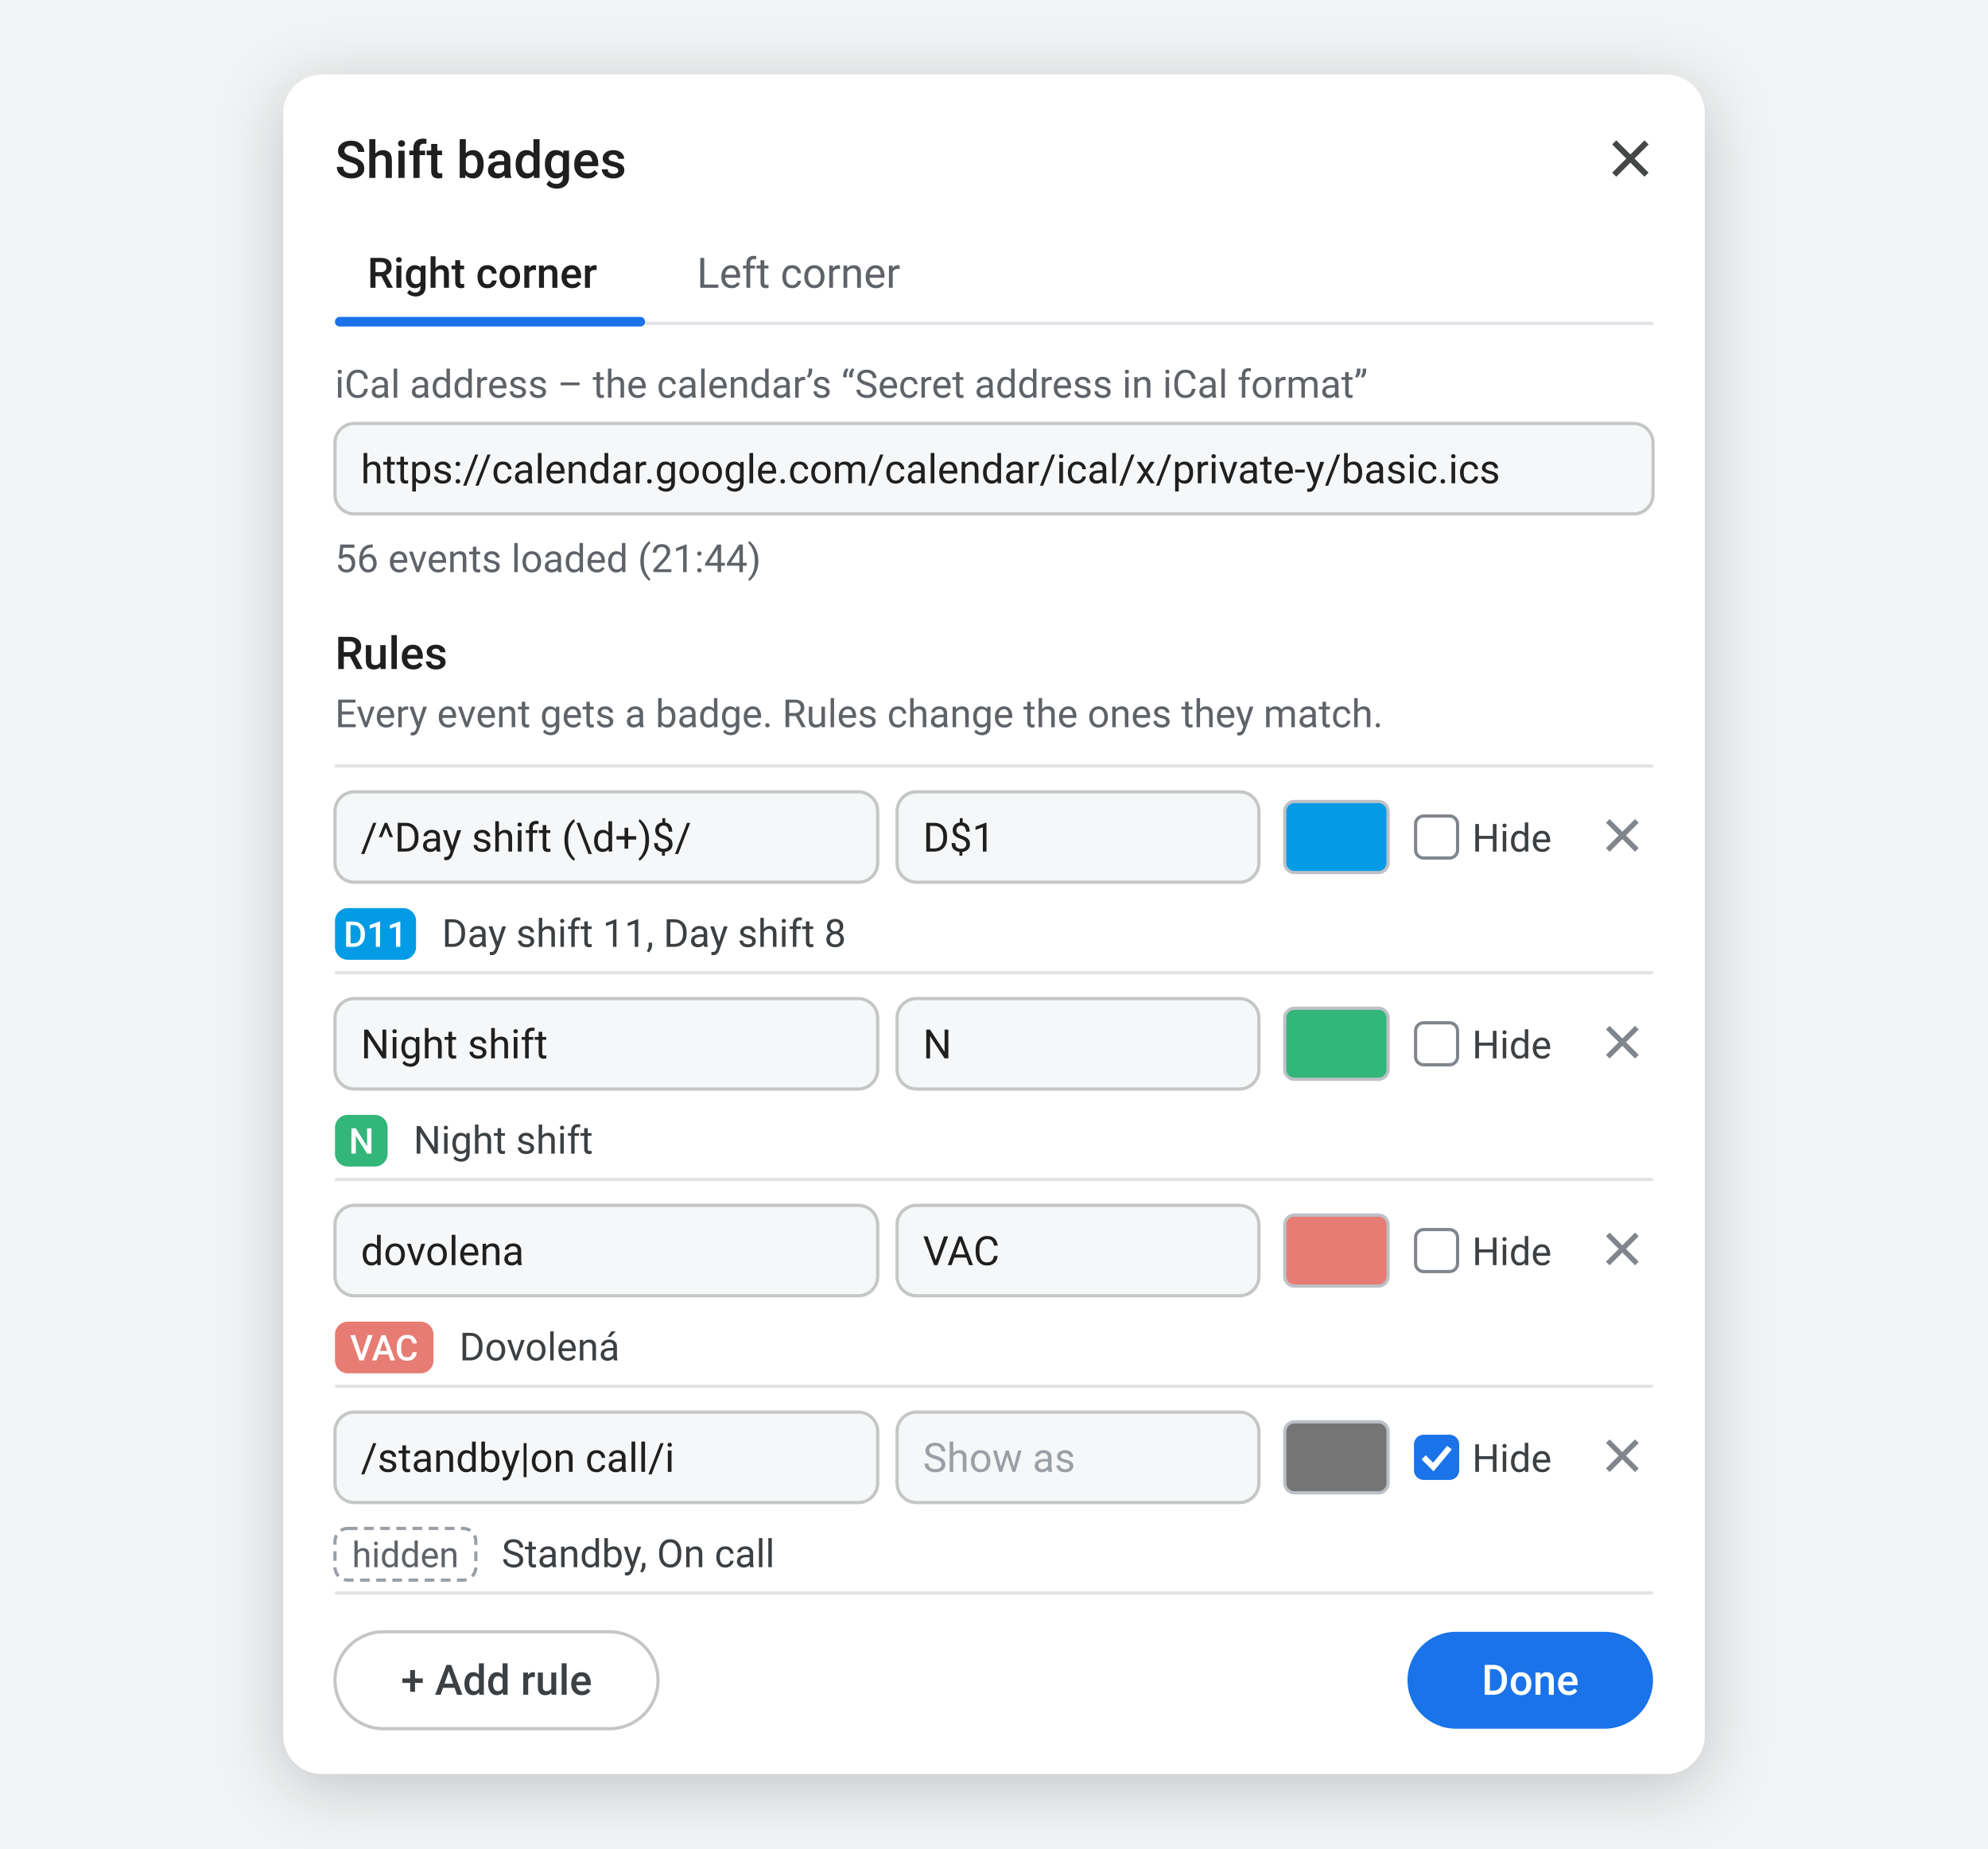
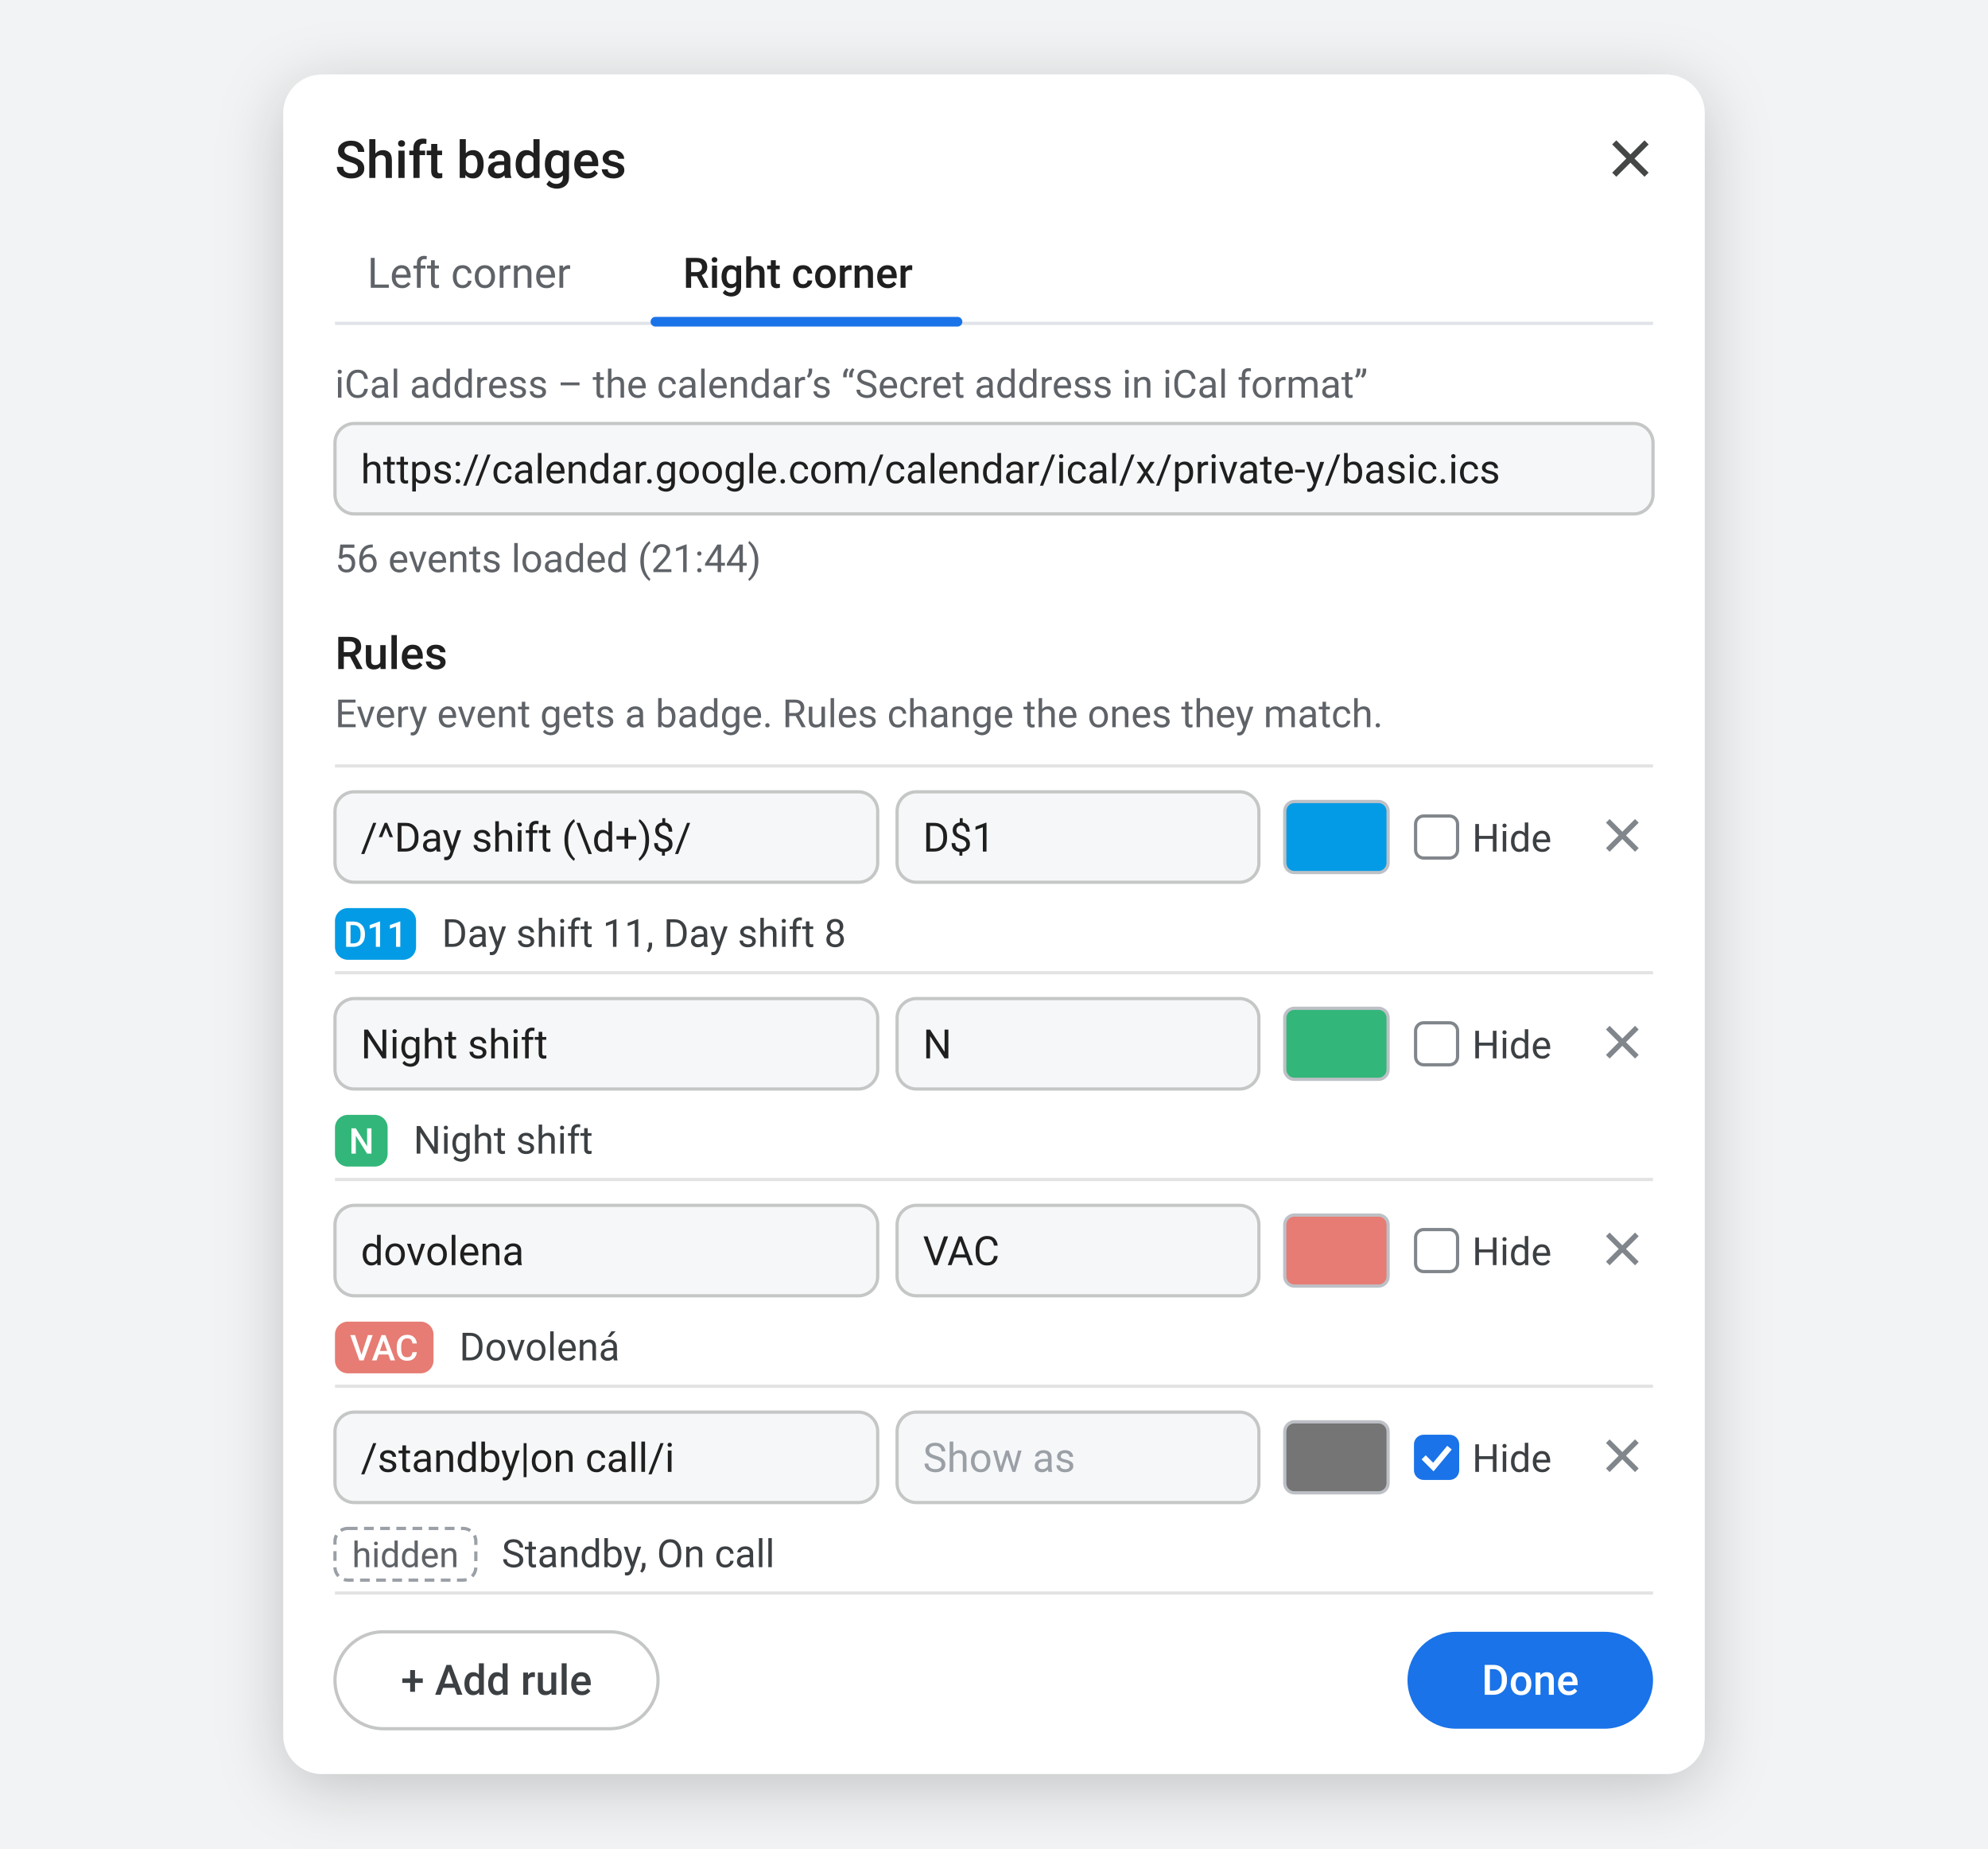
<svg xmlns="http://www.w3.org/2000/svg" width="800" height="744" viewBox="0 0 800 744" font-family="Roboto, 'Segoe UI', Inter, 'Helvetica Neue', Arial, sans-serif">
  <defs>
    <filter id="sh" x="-10%" y="-10%" width="120%" height="125%">
      <feDropShadow dx="0" dy="4" stdDeviation="10" flood-color="#000" flood-opacity="0.2" />
    </filter>
  </defs>
  <rect width="800" height="744" fill="#f1f3f4" />
  <g transform="translate(114 30) scale(1.3)">
    <rect width="440" height="526" rx="12" fill="#ffffff" filter="url(#sh)" />
    <text x="16" y="32" font-size="16" font-weight="500" fill="#1f1f1f">Shift badges</text>
    <path d="M412 21 l10 10 M422 21 l-10 10" stroke="#444746" stroke-width="1.8" />
-     <text x="26" y="66" font-size="13" font-weight="500" fill="#1f1f1f">Right corner</text>
-     <text x="128" y="66" font-size="13" font-weight="400" fill="#5f6368">Left corner</text>
+     <text x="26" y="66" font-size="13" font-weight="400" fill="#5f6368">Left corner</text>
+     <text x="123.7" y="66" font-size="13" font-weight="500" fill="#1f1f1f">Right corner</text>
    <line x1="16" y1="77" x2="424" y2="77" stroke="#e0e3e7" />
-     <rect x="16" y="75" width="96" height="3" rx="1.5" fill="#1a73e8" />
+     <rect x="113.7" y="75" width="96.5" height="3" rx="1.5" fill="#1a73e8" />
    <text x="16" y="100" font-size="12" font-weight="400" fill="#5f6368">iCal address – the calendar’s “Secret address in iCal format”</text>
    <rect x="16" y="108" width="408" height="28" rx="6" fill="#f6f7f8" stroke="#c4c7c5" />
    <text x="24" y="126.5" font-size="12.5" font-weight="400" fill="#1f1f1f">https://calendar.google.com/calendar/ical/x/private-y/basic.ics</text>
    <text x="16" y="154" font-size="12" font-weight="400" fill="#5f6368">56 events loaded (21:44)</text>
    <text x="16" y="184" font-size="14" font-weight="500" fill="#1f1f1f">Rules</text>
    <text x="16" y="202" font-size="12" font-weight="400" fill="#5f6368">Every event gets a badge. Rules change the ones they match.</text>
    <line x1="16" y1="214" x2="424" y2="214" stroke="#e3e3e3" />
    <rect x="16" y="222" width="168" height="28" rx="6" fill="#f6f7f8" stroke="#c4c7c5" />
    <text x="24" y="240.5" font-size="12.5" font-weight="400" fill="#1f1f1f">/^Day shift (\d+)$/</text>
    <rect x="190" y="222" width="112" height="28" rx="6" fill="#f6f7f8" stroke="#c4c7c5" />
    <text x="198" y="240.5" font-size="12.5" font-weight="400" fill="#1f1f1f">D$1</text>
    <rect x="310" y="225" width="32" height="22" rx="3" fill="#039be5" stroke="#bdc1c6" />
    <rect x="350.5" y="229.5" width="13" height="13" rx="2.5" fill="#fff" stroke="#80868b" />
    <text x="368" y="240.5" font-size="12" font-weight="400" fill="#3c4043">Hide</text>
    <path d="M410 231 l9 9 M419 231 l-9 9" stroke="#80868b" stroke-width="1.6" />
    <rect x="16" y="258" width="25.1" height="16" rx="4" fill="#039be5" />
    <text x="28.5" y="270" font-size="11" font-weight="500" fill="#ffffff" text-anchor="middle">D11</text>
    <text x="49.1" y="270" font-size="12" font-weight="400" fill="#3c4043">Day shift 11, Day shift 8</text>
    <line x1="16" y1="278" x2="424" y2="278" stroke="#e3e3e3" />
    <rect x="16" y="286" width="168" height="28" rx="6" fill="#f6f7f8" stroke="#c4c7c5" />
    <text x="24" y="304.5" font-size="12.5" font-weight="400" fill="#1f1f1f">Night shift</text>
    <rect x="190" y="286" width="112" height="28" rx="6" fill="#f6f7f8" stroke="#c4c7c5" />
    <text x="198" y="304.5" font-size="12.5" font-weight="400" fill="#1f1f1f">N</text>
    <rect x="310" y="289" width="32" height="22" rx="3" fill="#33b679" stroke="#bdc1c6" />
    <rect x="350.5" y="293.5" width="13" height="13" rx="2.5" fill="#fff" stroke="#80868b" />
    <text x="368" y="304.5" font-size="12" font-weight="400" fill="#3c4043">Hide</text>
    <path d="M410 295 l9 9 M419 295 l-9 9" stroke="#80868b" stroke-width="1.6" />
    <rect x="16" y="322" width="16.3" height="16" rx="4" fill="#33b679" />
    <text x="24.2" y="334" font-size="11" font-weight="500" fill="#ffffff" text-anchor="middle">N</text>
    <text x="40.3" y="334" font-size="12" font-weight="400" fill="#3c4043">Night shift</text>
    <line x1="16" y1="342" x2="424" y2="342" stroke="#e3e3e3" />
    <rect x="16" y="350" width="168" height="28" rx="6" fill="#f6f7f8" stroke="#c4c7c5" />
    <text x="24" y="368.5" font-size="12.5" font-weight="400" fill="#1f1f1f">dovolena</text>
    <rect x="190" y="350" width="112" height="28" rx="6" fill="#f6f7f8" stroke="#c4c7c5" />
    <text x="198" y="368.5" font-size="12.5" font-weight="400" fill="#1f1f1f">VAC</text>
    <rect x="310" y="353" width="32" height="22" rx="3" fill="#e67c73" stroke="#bdc1c6" />
    <rect x="350.5" y="357.5" width="13" height="13" rx="2.5" fill="#fff" stroke="#80868b" />
    <text x="368" y="368.5" font-size="12" font-weight="400" fill="#3c4043">Hide</text>
    <path d="M410 359 l9 9 M419 359 l-9 9" stroke="#80868b" stroke-width="1.6" />
    <rect x="16" y="386" width="30.5" height="16" rx="4" fill="#e67c73" />
    <text x="31.2" y="398" font-size="11" font-weight="500" fill="#ffffff" text-anchor="middle">VAC</text>
    <text x="54.5" y="398" font-size="12" font-weight="400" fill="#3c4043">Dovolená</text>
    <line x1="16" y1="406" x2="424" y2="406" stroke="#e3e3e3" />
    <rect x="16" y="414" width="168" height="28" rx="6" fill="#f6f7f8" stroke="#c4c7c5" />
    <text x="24" y="432.5" font-size="12.5" font-weight="400" fill="#1f1f1f">/standby|on call/i</text>
    <rect x="190" y="414" width="112" height="28" rx="6" fill="#f6f7f8" stroke="#c4c7c5" />
    <text x="198" y="432.5" font-size="12.5" font-weight="400" fill="#9aa0a6">Show as</text>
    <rect x="310" y="417" width="32" height="22" rx="3" fill="#757575" stroke="#bdc1c6" />
    <rect x="350" y="421" width="14" height="14" rx="3" fill="#1a73e8" />
    <path d="M353 428 l3 3 l5 -6" fill="none" stroke="#fff" stroke-width="1.8" />
    <text x="368" y="432.5" font-size="12" font-weight="400" fill="#3c4043">Hide</text>
    <path d="M410 423 l9 9 M419 423 l-9 9" stroke="#80868b" stroke-width="1.6" />
    <rect x="16" y="450" width="43.6" height="16" rx="4" fill="none" stroke="#9aa0a6" stroke-dasharray="3 2" />
    <text x="37.8" y="462" font-size="11" font-weight="400" fill="#5f6368" text-anchor="middle">hidden</text>
    <text x="67.6" y="462" font-size="12" font-weight="400" fill="#3c4043">Standby, On call</text>
    <line x1="16" y1="470" x2="424" y2="470" stroke="#e3e3e3" />
    <rect x="16" y="482" width="100" height="30" rx="15" fill="#fff" stroke="#c4c7c5" />
    <text x="66" y="501.5" font-size="13" font-weight="500" fill="#3c4043" text-anchor="middle">+ Add rule</text>
    <rect x="348" y="482" width="76" height="30" rx="15" fill="#1a73e8" />
    <text x="386" y="501.5" font-size="13" font-weight="500" fill="#ffffff" text-anchor="middle">Done</text>
  </g>
</svg>
